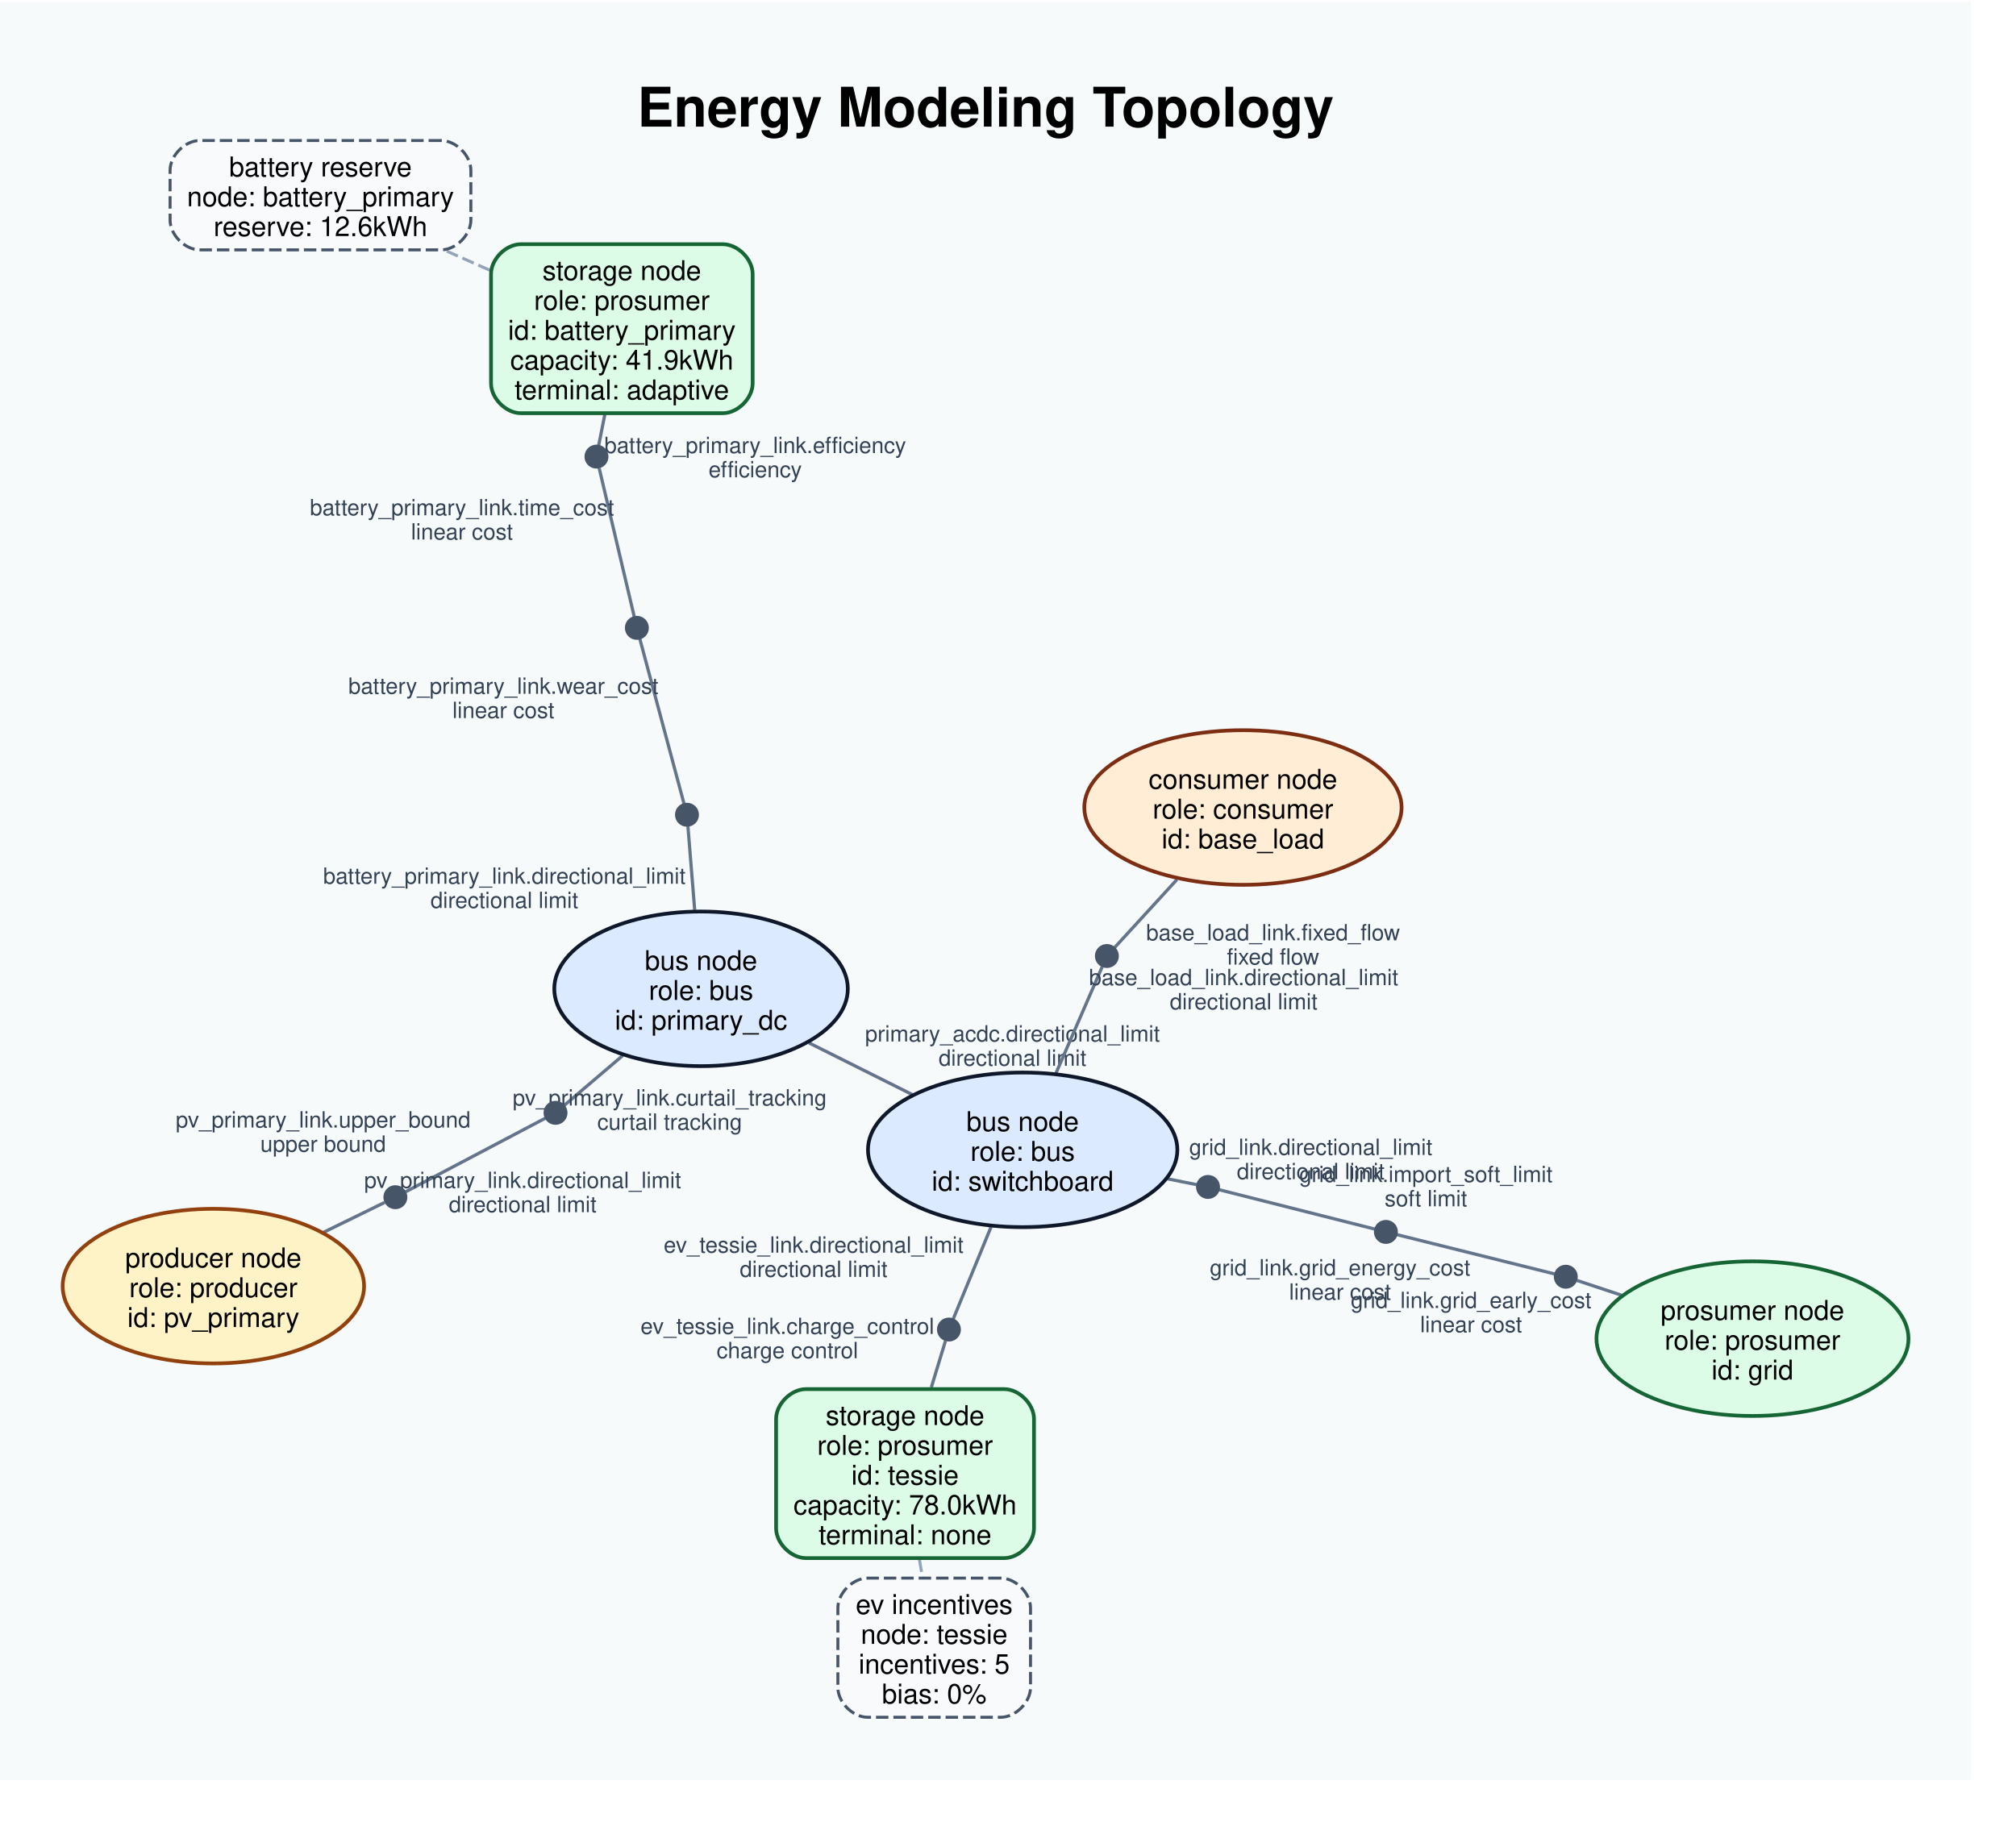
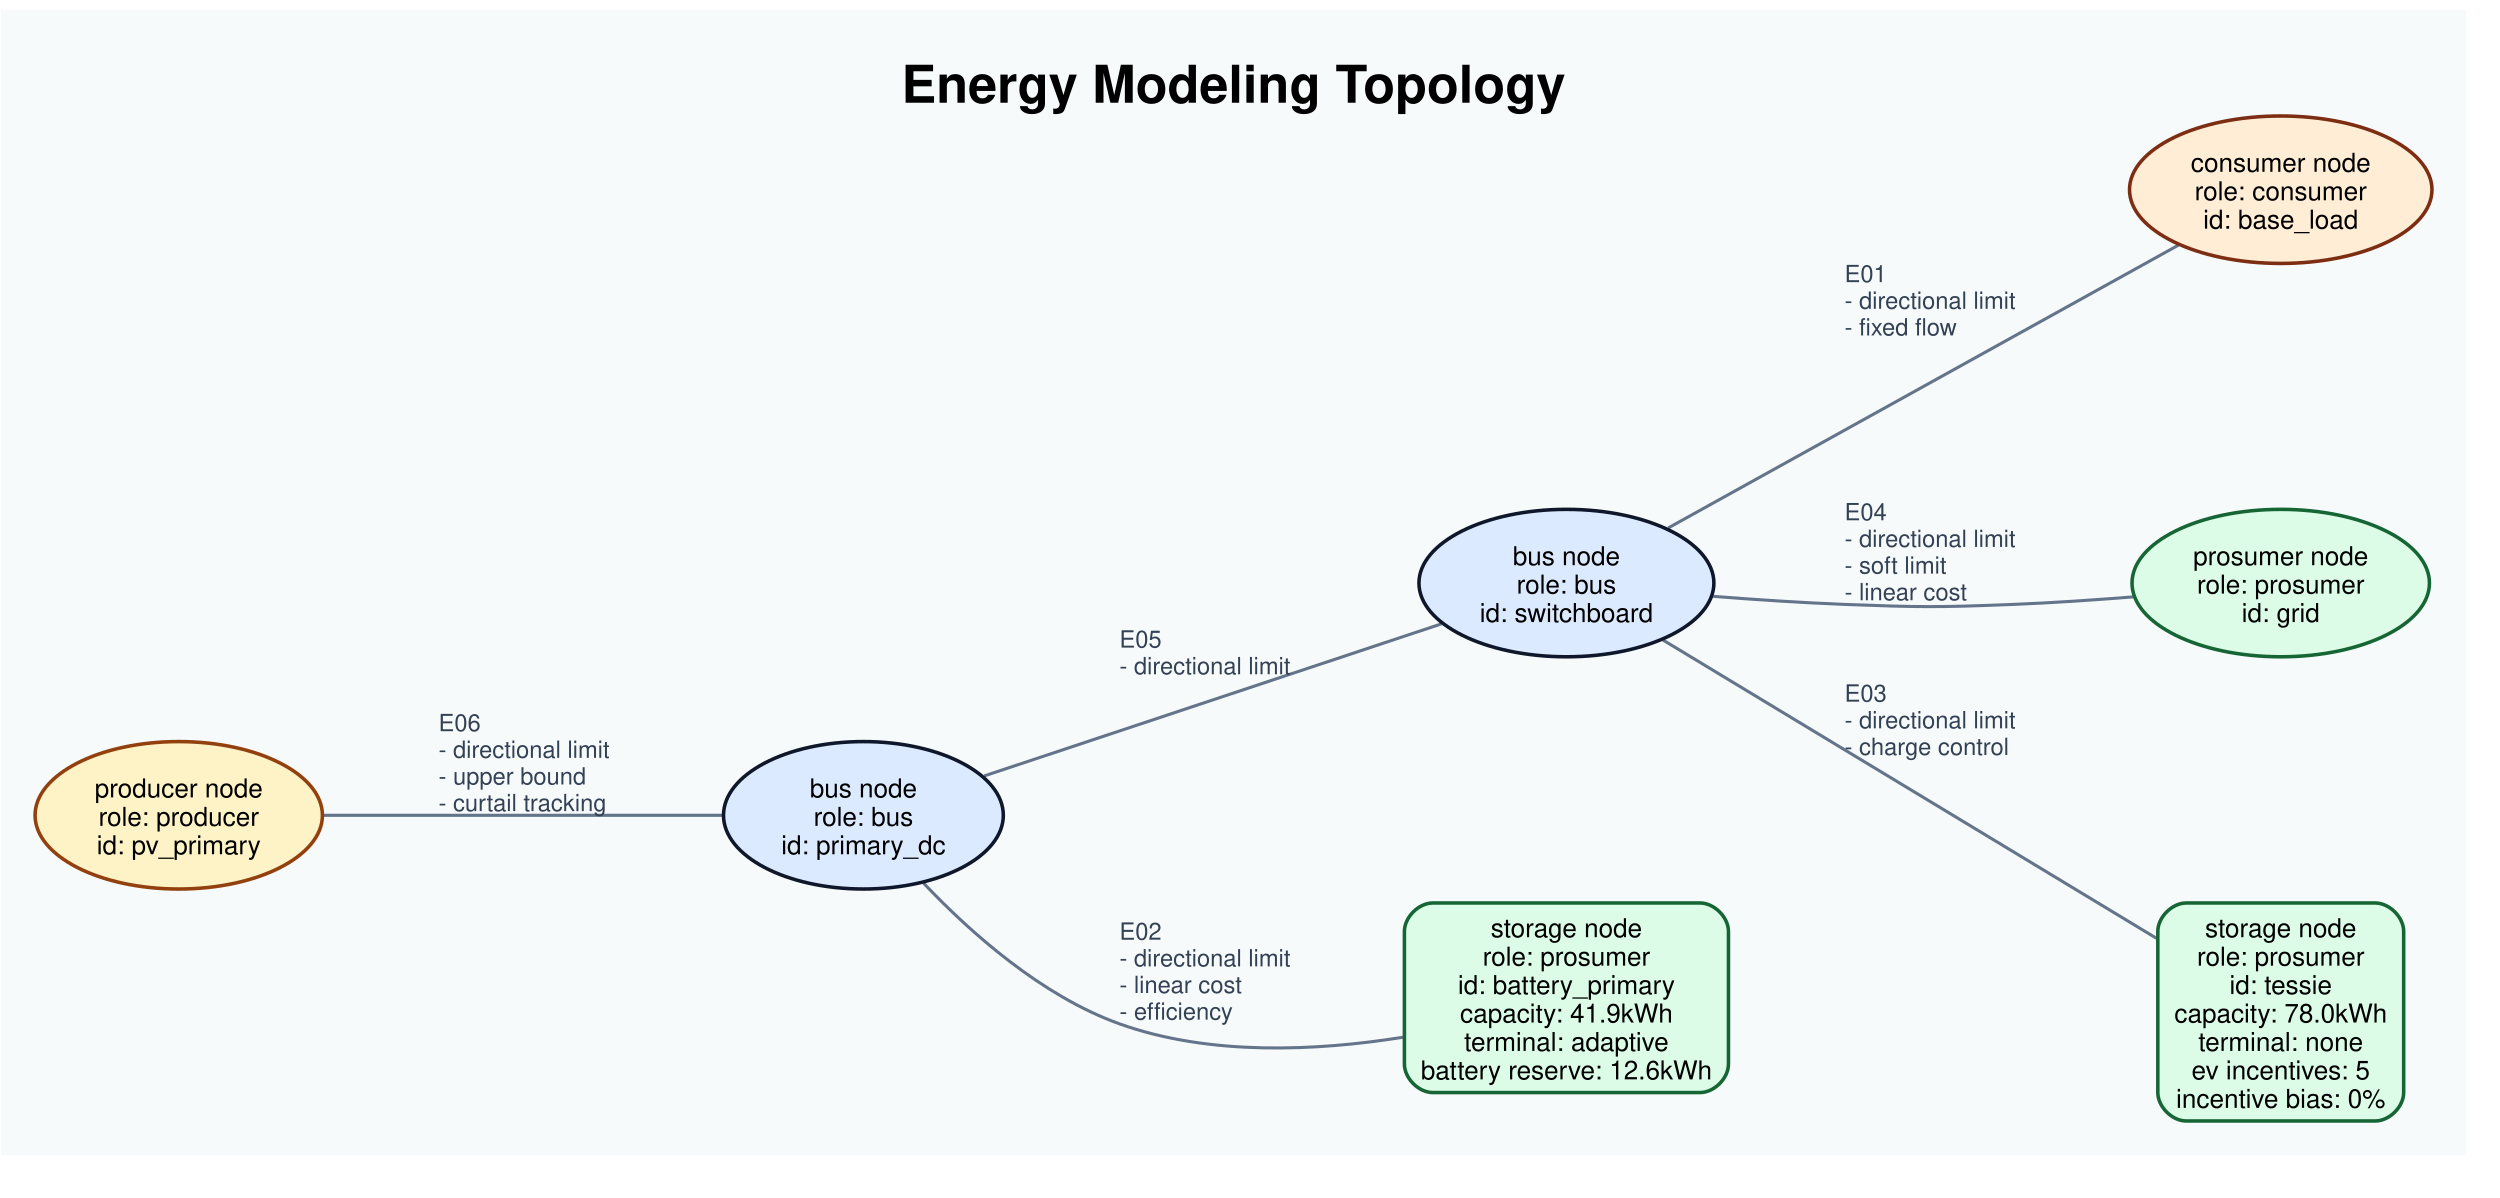
- <svg xmlns="http://www.w3.org/2000/svg" width="829pt" height="751pt" viewBox="18.00 18.00 811.00 733.00">
-   <g id="graph0" class="graph" transform="scale(1 1) rotate(0) translate(43.2 708.17)">
-     <polygon fill="#f7fafb" stroke="none" points="-25.2,25.2 -25.2,-690.17 767.74,-690.17 767.74,25.2 -25.2,25.2" />
-     <text xml:space="preserve" text-anchor="middle" x="371.27" y="-640.07" font-family="Helvetica,sans-Serif" font-weight="bold" font-size="22.00">Energy Modeling Topology</text>
+ <svg xmlns="http://www.w3.org/2000/svg" width="1069pt" height="512pt" viewBox="14.00 14.00 1055.00 498.00">
+   <g id="graph0" class="graph" transform="scale(1 1) rotate(0) translate(28.8 483.41)">
+     <polygon fill="#f7fafb" stroke="none" points="-14.4,14.4 -14.4,-469.01 1025.89,-469.01 1025.89,14.4 -14.4,14.4" />
+     <text xml:space="preserve" text-anchor="middle" x="505.74" y="-429.71" font-family="Helvetica,sans-Serif" font-weight="bold" font-size="22.00">Energy Modeling Topology</text>
+     <g id="edge2" class="edge">
+       <path fill="none" stroke="#64748b" stroke-width="1.3" d="M400.55,-145.62C454.24,-163.48 539.16,-191.72 593.51,-209.8" />
+       <text xml:space="preserve" text-anchor="start" x="457.61" y="-199.78" font-family="Helvetica,sans-Serif" font-size="10.00" fill="#334155">E05</text>
+       <text xml:space="preserve" text-anchor="start" x="457.61" y="-188.53" font-family="Helvetica,sans-Serif" font-size="10.00" fill="#334155">- directional limit</text>
+     </g>
+     <g id="edge1" class="edge">
+       <path fill="none" stroke="#64748b" stroke-width="1.3" d="M374.96,-100.35C394.79,-79.44 424.77,-52.77 457.61,-41 495.7,-27.35 540.91,-29.51 577.4,-35.36" />
+       <text xml:space="preserve" text-anchor="start" x="457.61" y="-76.5" font-family="Helvetica,sans-Serif" font-size="10.00" fill="#334155">E02</text>
+       <text xml:space="preserve" text-anchor="start" x="457.61" y="-65.25" font-family="Helvetica,sans-Serif" font-size="10.00" fill="#334155">- directional limit</text>
+       <text xml:space="preserve" text-anchor="start" x="457.61" y="-54" font-family="Helvetica,sans-Serif" font-size="10.00" fill="#334155">- linear cost</text>
+       <text xml:space="preserve" text-anchor="start" x="457.61" y="-42.75" font-family="Helvetica,sans-Serif" font-size="10.00" fill="#334155">- efficiency</text>
+     </g>
+     <g id="edge4" class="edge">
+       <path fill="none" stroke="#64748b" stroke-width="1.3" d="M689.18,-250.26C746.16,-281.84 847.44,-337.99 904.52,-369.63" />
+       <text xml:space="preserve" text-anchor="start" x="763.61" y="-354" font-family="Helvetica,sans-Serif" font-size="10.00" fill="#334155">E01</text>
+       <text xml:space="preserve" text-anchor="start" x="763.61" y="-342.75" font-family="Helvetica,sans-Serif" font-size="10.00" fill="#334155">- directional limit</text>
+       <text xml:space="preserve" text-anchor="start" x="763.61" y="-331.5" font-family="Helvetica,sans-Serif" font-size="10.00" fill="#334155">- fixed flow</text>
+     </g>
+     <g id="edge5" class="edge">
+       <path fill="none" stroke="#64748b" stroke-width="1.3" d="M708.18,-221.4C726.03,-220 745.58,-218.7 763.61,-218 795.25,-216.78 803.21,-216.73 834.86,-218 851.3,-218.66 869.07,-219.87 885.5,-221.18" />
+       <text xml:space="preserve" text-anchor="start" x="763.61" y="-253.5" font-family="Helvetica,sans-Serif" font-size="10.00" fill="#334155">E04</text>
+       <text xml:space="preserve" text-anchor="start" x="763.61" y="-242.25" font-family="Helvetica,sans-Serif" font-size="10.00" fill="#334155">- directional limit</text>
+       <text xml:space="preserve" text-anchor="start" x="763.61" y="-231" font-family="Helvetica,sans-Serif" font-size="10.00" fill="#334155">- soft limit</text>
+       <text xml:space="preserve" text-anchor="start" x="763.61" y="-219.75" font-family="Helvetica,sans-Serif" font-size="10.00" fill="#334155">- linear cost</text>
+     </g>
    <g id="edge6" class="edge">
-       <path fill="none" stroke="#64748b" stroke-width="1.3" d="M423.02,-309.54C427.91,-314.88 438.16,-326.06 448.26,-337.09" />
-       <text xml:space="preserve" text-anchor="middle" x="486.93" y="-312.63" font-family="Helvetica,sans-Serif" font-size="9.00" fill="#334155">base_load_link.fixed_flow</text>
-       <text xml:space="preserve" text-anchor="middle" x="486.93" y="-302.88" font-family="Helvetica,sans-Serif" font-size="9.00" fill="#334155">fixed flow</text>
-     </g>
-     <g id="edge7" class="edge">
-       <path fill="none" stroke="#64748b" stroke-width="1.3" d="M249.96,-367.65C246.37,-381.06 235.72,-420.76 232.17,-434.01" />
-       <text xml:space="preserve" text-anchor="middle" x="177.3" y="-411.84" font-family="Helvetica,sans-Serif" font-size="9.00" fill="#334155">battery_primary_link.wear_cost</text>
-       <text xml:space="preserve" text-anchor="middle" x="177.3" y="-402.09" font-family="Helvetica,sans-Serif" font-size="9.00" fill="#334155">linear cost</text>
-     </g>
-     <g id="edge8" class="edge">
-       <path fill="none" stroke="#64748b" stroke-width="1.3" d="M229.94,-442.89C227,-455.35 218.81,-490.07 215.84,-502.65" />
-       <text xml:space="preserve" text-anchor="middle" x="160.65" y="-483.67" font-family="Helvetica,sans-Serif" font-size="9.00" fill="#334155">battery_primary_link.time_cost</text>
-       <text xml:space="preserve" text-anchor="middle" x="160.65" y="-473.92" font-family="Helvetica,sans-Serif" font-size="9.00" fill="#334155">linear cost</text>
-     </g>
-     <g id="edge9" class="edge">
-       <path fill="none" stroke="#64748b" stroke-width="1.3" d="M215.62,-511.67C216.24,-514.78 217.13,-519.28 218.12,-524.28" />
-       <text xml:space="preserve" text-anchor="middle" x="278.61" y="-508.71" font-family="Helvetica,sans-Serif" font-size="9.00" fill="#334155">battery_primary_link.efficiency</text>
-       <text xml:space="preserve" text-anchor="middle" x="278.61" y="-498.96" font-family="Helvetica,sans-Serif" font-size="9.00" fill="#334155">efficiency</text>
-     </g>
-     <g id="edge10" class="edge">
-       <path fill="none" stroke="#64748b" stroke-width="1.3" d="M355.15,-151.47C353.84,-147.15 351.72,-140.21 349.45,-132.75" />
-       <text xml:space="preserve" text-anchor="middle" x="291.54" y="-154.24" font-family="Helvetica,sans-Serif" font-size="9.00" fill="#334155">ev_tessie_link.charge_control</text>
-       <text xml:space="preserve" text-anchor="middle" x="291.54" y="-144.49" font-family="Helvetica,sans-Serif" font-size="9.00" fill="#334155">charge control</text>
-     </g>
-     <g id="edge11" class="edge">
-       <path fill="none" stroke="#64748b" stroke-width="1.3" d="M465.03,-212.33C477.66,-209.13 514.85,-199.73 527.81,-196.45" />
-       <text xml:space="preserve" text-anchor="middle" x="548.42" y="-215.37" font-family="Helvetica,sans-Serif" font-size="9.00" fill="#334155">grid_link.import_soft_limit</text>
-       <text xml:space="preserve" text-anchor="middle" x="548.42" y="-205.62" font-family="Helvetica,sans-Serif" font-size="9.00" fill="#334155">soft limit</text>
-     </g>
-     <g id="edge12" class="edge">
-       <path fill="none" stroke="#64748b" stroke-width="1.3" d="M536.63,-194.24C549.41,-191.05 587.02,-181.67 600.12,-178.41" />
-       <text xml:space="preserve" text-anchor="middle" x="513.88" y="-177.8" font-family="Helvetica,sans-Serif" font-size="9.00" fill="#334155">grid_link.grid_energy_cost</text>
-       <text xml:space="preserve" text-anchor="middle" x="513.88" y="-168.05" font-family="Helvetica,sans-Serif" font-size="9.00" fill="#334155">linear cost</text>
-     </g>
-     <g id="edge13" class="edge">
-       <path fill="none" stroke="#64748b" stroke-width="1.3" d="M609.16,-175.79C613.2,-174.44 619.64,-172.31 627.02,-169.86" />
-       <text xml:space="preserve" text-anchor="middle" x="566.59" y="-164.69" font-family="Helvetica,sans-Serif" font-size="9.00" fill="#334155">grid_link.grid_early_cost</text>
-       <text xml:space="preserve" text-anchor="middle" x="566.59" y="-154.94" font-family="Helvetica,sans-Serif" font-size="9.00" fill="#334155">linear cost</text>
-     </g>
-     <g id="edge14" class="edge">
-       <path fill="none" stroke="#64748b" stroke-width="1.3" d="M138.08,-211.5C149.84,-217.69 182.81,-235.08 194.28,-241.12" />
-       <text xml:space="preserve" text-anchor="middle" x="104.79" y="-237.32" font-family="Helvetica,sans-Serif" font-size="9.00" fill="#334155">pv_primary_link.upper_bound</text>
-       <text xml:space="preserve" text-anchor="middle" x="104.79" y="-227.57" font-family="Helvetica,sans-Serif" font-size="9.00" fill="#334155">upper bound</text>
-     </g>
-     <g id="edge15" class="edge">
-       <path fill="none" stroke="#64748b" stroke-width="1.3" d="M201.76,-246.2C206.59,-250.31 215.79,-258.15 225.3,-266.26" />
-       <text xml:space="preserve" text-anchor="middle" x="244.21" y="-246.18" font-family="Helvetica,sans-Serif" font-size="9.00" fill="#334155">pv_primary_link.curtail_tracking</text>
-       <text xml:space="preserve" text-anchor="middle" x="244.21" y="-236.43" font-family="Helvetica,sans-Serif" font-size="9.00" fill="#334155">curtail tracking</text>
+       <path fill="none" stroke="#64748b" stroke-width="1.3" d="M686.99,-202.96C740.61,-170.56 836.14,-112.81 895.19,-77.12" />
+       <text xml:space="preserve" text-anchor="start" x="763.61" y="-176.96" font-family="Helvetica,sans-Serif" font-size="10.00" fill="#334155">E03</text>
+       <text xml:space="preserve" text-anchor="start" x="763.61" y="-165.71" font-family="Helvetica,sans-Serif" font-size="10.00" fill="#334155">- directional limit</text>
+       <text xml:space="preserve" text-anchor="start" x="763.61" y="-154.46" font-family="Helvetica,sans-Serif" font-size="10.00" fill="#334155">- charge control</text>
    </g>
    <g id="edge3" class="edge">
-       <path fill="none" stroke="#64748b" stroke-width="1.3" d="M254.26,-324.87C253.2,-337.9 252.1,-351.54 251.54,-358.49" />
-       <text xml:space="preserve" text-anchor="middle" x="177.71" y="-335.41" font-family="Helvetica,sans-Serif" font-size="9.00" fill="#334155">battery_primary_link.directional_limit</text>
-       <text xml:space="preserve" text-anchor="middle" x="177.71" y="-325.66" font-family="Helvetica,sans-Serif" font-size="9.00" fill="#334155">directional limit</text>
-     </g>
-     <g id="edge4" class="edge">
-       <path fill="none" stroke="#64748b" stroke-width="1.3" d="M300.26,-271.36C313.62,-264.67 328.34,-257.3 341.77,-250.58" />
-       <text xml:space="preserve" text-anchor="middle" x="382.12" y="-271.93" font-family="Helvetica,sans-Serif" font-size="9.00" fill="#334155">primary_acdc.directional_limit</text>
-       <text xml:space="preserve" text-anchor="middle" x="382.12" y="-262.18" font-family="Helvetica,sans-Serif" font-size="9.00" fill="#334155">directional limit</text>
-     </g>
-     <g id="edge16" class="edge">
-       <path fill="none" stroke="#64748b" stroke-width="1.3" d="M399.59,-259.16C406.69,-275.51 414.67,-293.87 418.21,-302.03" />
-       <text xml:space="preserve" text-anchor="middle" x="475.11" y="-294.61" font-family="Helvetica,sans-Serif" font-size="9.00" fill="#334155">base_load_link.directional_limit</text>
-       <text xml:space="preserve" text-anchor="middle" x="475.11" y="-284.86" font-family="Helvetica,sans-Serif" font-size="9.00" fill="#334155">directional limit</text>
-     </g>
-     <g id="edge17" class="edge">
-       <path fill="none" stroke="#64748b" stroke-width="1.3" d="M373.45,-197.24C367.55,-182.85 361.19,-167.37 358.23,-160.16" />
-       <text xml:space="preserve" text-anchor="middle" x="302.11" y="-186.96" font-family="Helvetica,sans-Serif" font-size="9.00" fill="#334155">ev_tessie_link.directional_limit</text>
-       <text xml:space="preserve" text-anchor="middle" x="302.11" y="-177.21" font-family="Helvetica,sans-Serif" font-size="9.00" fill="#334155">directional limit</text>
-     </g>
-     <g id="edge18" class="edge">
-       <path fill="none" stroke="#64748b" stroke-width="1.3" d="M444.59,-216.64C449.3,-215.7 453.35,-214.89 456.21,-214.32" />
-       <text xml:space="preserve" text-anchor="middle" x="502.09" y="-226.29" font-family="Helvetica,sans-Serif" font-size="9.00" fill="#334155">grid_link.directional_limit</text>
-       <text xml:space="preserve" text-anchor="middle" x="502.09" y="-216.54" font-family="Helvetica,sans-Serif" font-size="9.00" fill="#334155">directional limit</text>
-     </g>
-     <g id="edge5" class="edge">
-       <path fill="none" stroke="#64748b" stroke-width="1.3" d="M104.92,-195.13C115.03,-200.07 124.34,-204.62 129.53,-207.16" />
-       <text xml:space="preserve" text-anchor="middle" x="185.07" y="-212.99" font-family="Helvetica,sans-Serif" font-size="9.00" fill="#334155">pv_primary_link.directional_limit</text>
-       <text xml:space="preserve" text-anchor="middle" x="185.07" y="-203.24" font-family="Helvetica,sans-Serif" font-size="9.00" fill="#334155">directional limit</text>
-     </g>
-     <g id="edge1" class="edge">
-       <path fill="none" stroke="#94a3b8" stroke-width="1.2" stroke-dasharray="5,2" d="M171.78,-582.31C166.05,-584.85 160.24,-587.43 154.54,-589.95" />
-     </g>
-     <g id="edge2" class="edge">
-       <path fill="none" stroke="#94a3b8" stroke-width="1.2" stroke-dasharray="5,2" d="M344.68,-63.43C345.07,-61.09 345.46,-58.74 345.85,-56.44" />
+       <path fill="none" stroke="#64748b" stroke-width="1.3" d="M121.78,-129C171.25,-129 240.93,-129 289.96,-129" />
+       <text xml:space="preserve" text-anchor="start" x="170.27" y="-164.5" font-family="Helvetica,sans-Serif" font-size="10.00" fill="#334155">E06</text>
+       <text xml:space="preserve" text-anchor="start" x="170.27" y="-153.25" font-family="Helvetica,sans-Serif" font-size="10.00" fill="#334155">- directional limit</text>
+       <text xml:space="preserve" text-anchor="start" x="170.27" y="-142" font-family="Helvetica,sans-Serif" font-size="10.00" fill="#334155">- upper bound</text>
+       <text xml:space="preserve" text-anchor="start" x="170.27" y="-130.75" font-family="Helvetica,sans-Serif" font-size="10.00" fill="#334155">- curtail tracking</text>
    </g>
    <g id="node1" class="node">
-       <path fill="#f8fafc" stroke="#475569" stroke-width="1.2" stroke-dasharray="5,2" d="M152.22,-634.47C152.22,-634.47 55.22,-634.47 55.22,-634.47 49.22,-634.47 43.22,-628.47 43.22,-622.47 43.22,-622.47 43.22,-602.47 43.22,-602.47 43.22,-596.47 49.22,-590.47 55.22,-590.47 55.22,-590.47 152.22,-590.47 152.22,-590.47 158.22,-590.47 164.22,-596.47 164.22,-602.47 164.22,-602.47 164.22,-622.47 164.22,-622.47 164.22,-628.47 158.22,-634.47 152.22,-634.47" />
-       <text xml:space="preserve" text-anchor="middle" x="103.72" y="-620.02" font-family="Helvetica,sans-Serif" font-size="11.00">battery reserve</text>
-       <text xml:space="preserve" text-anchor="middle" x="103.72" y="-608.02" font-family="Helvetica,sans-Serif" font-size="11.00">node: battery_primary</text>
-       <text xml:space="preserve" text-anchor="middle" x="103.72" y="-596.02" font-family="Helvetica,sans-Serif" font-size="11.00">reserve: 12.6kWh</text>
+       <ellipse fill="#dbeafe" stroke="#0f172a" stroke-width="1.5" cx="349.56" cy="-129" rx="59.04" ry="31.11" />
+       <text xml:space="preserve" text-anchor="middle" x="349.56" y="-136.55" font-family="Helvetica,sans-Serif" font-size="11.00">bus node</text>
+       <text xml:space="preserve" text-anchor="middle" x="349.56" y="-124.55" font-family="Helvetica,sans-Serif" font-size="11.00">role: bus</text>
+       <text xml:space="preserve" text-anchor="middle" x="349.56" y="-112.55" font-family="Helvetica,sans-Serif" font-size="11.00">id: primary_dc</text>
    </g>
    <g id="node2" class="node">
-       <path fill="#f8fafc" stroke="#475569" stroke-width="1.2" stroke-dasharray="5,2" d="M377.36,-56C377.36,-56 323.86,-56 323.86,-56 317.86,-56 311.86,-50 311.86,-44 311.86,-44 311.86,-12 311.86,-12 311.86,-6 317.86,0 323.86,0 323.86,0 377.36,0 377.36,0 383.36,0 389.36,-6 389.36,-12 389.36,-12 389.36,-44 389.36,-44 389.36,-50 383.36,-56 377.36,-56" />
-       <text xml:space="preserve" text-anchor="middle" x="350.61" y="-41.55" font-family="Helvetica,sans-Serif" font-size="11.00">ev incentives</text>
-       <text xml:space="preserve" text-anchor="middle" x="350.61" y="-29.55" font-family="Helvetica,sans-Serif" font-size="11.00">node: tessie</text>
-       <text xml:space="preserve" text-anchor="middle" x="350.61" y="-17.55" font-family="Helvetica,sans-Serif" font-size="11.00">incentives: 5</text>
-       <text xml:space="preserve" text-anchor="middle" x="350.61" y="-5.55" font-family="Helvetica,sans-Serif" font-size="11.00">bias: 0%</text>
+       <ellipse fill="#dbeafe" stroke="#0f172a" stroke-width="1.5" cx="646.23" cy="-227" rx="62.23" ry="31.11" />
+       <text xml:space="preserve" text-anchor="middle" x="646.23" y="-234.55" font-family="Helvetica,sans-Serif" font-size="11.00">bus node</text>
+       <text xml:space="preserve" text-anchor="middle" x="646.23" y="-222.55" font-family="Helvetica,sans-Serif" font-size="11.00">role: bus</text>
+       <text xml:space="preserve" text-anchor="middle" x="646.23" y="-210.55" font-family="Helvetica,sans-Serif" font-size="11.00">id: switchboard</text>
    </g>
    <g id="node3" class="node">
-       <ellipse fill="#475569" stroke="#475569" cx="420.08" cy="-306.33" rx="4.32" ry="4.32" />
+       <ellipse fill="#ffedd5" stroke="#7c2d12" stroke-width="1.5" cx="947.67" cy="-393" rx="63.82" ry="31.11" />
+       <text xml:space="preserve" text-anchor="middle" x="947.67" y="-400.55" font-family="Helvetica,sans-Serif" font-size="11.00">consumer node</text>
+       <text xml:space="preserve" text-anchor="middle" x="947.67" y="-388.55" font-family="Helvetica,sans-Serif" font-size="11.00">role: consumer</text>
+       <text xml:space="preserve" text-anchor="middle" x="947.67" y="-376.55" font-family="Helvetica,sans-Serif" font-size="11.00">id: base_load</text>
    </g>
    <g id="node4" class="node">
-       <ellipse fill="#475569" stroke="#475569" cx="251.16" cy="-363.17" rx="4.32" ry="4.32" />
+       <ellipse fill="#fef3c7" stroke="#92400e" stroke-width="1.5" cx="60.63" cy="-129" rx="60.63" ry="31.11" />
+       <text xml:space="preserve" text-anchor="middle" x="60.63" y="-136.55" font-family="Helvetica,sans-Serif" font-size="11.00">producer node</text>
+       <text xml:space="preserve" text-anchor="middle" x="60.63" y="-124.55" font-family="Helvetica,sans-Serif" font-size="11.00">role: producer</text>
+       <text xml:space="preserve" text-anchor="middle" x="60.63" y="-112.55" font-family="Helvetica,sans-Serif" font-size="11.00">id: pv_primary</text>
    </g>
    <g id="node5" class="node">
-       <ellipse fill="#475569" stroke="#475569" cx="231" cy="-438.37" rx="4.32" ry="4.32" />
+       <ellipse fill="#dcfce7" stroke="#166534" stroke-width="1.5" cx="947.67" cy="-227" rx="62.76" ry="31.11" />
+       <text xml:space="preserve" text-anchor="middle" x="947.67" y="-234.55" font-family="Helvetica,sans-Serif" font-size="11.00">prosumer node</text>
+       <text xml:space="preserve" text-anchor="middle" x="947.67" y="-222.55" font-family="Helvetica,sans-Serif" font-size="11.00">role: prosumer</text>
+       <text xml:space="preserve" text-anchor="middle" x="947.67" y="-210.55" font-family="Helvetica,sans-Serif" font-size="11.00">id: grid</text>
    </g>
    <g id="node6" class="node">
-       <ellipse fill="#475569" stroke="#475569" cx="214.75" cy="-507.28" rx="4.32" ry="4.32" />
+       <path fill="#dcfce7" stroke="#166534" stroke-width="1.5" d="M702.61,-92C702.61,-92 589.86,-92 589.86,-92 583.86,-92 577.86,-86 577.86,-80 577.86,-80 577.86,-24 577.86,-24 577.86,-18 583.86,-12 589.86,-12 589.86,-12 702.61,-12 702.61,-12 708.61,-12 714.61,-18 714.61,-24 714.61,-24 714.61,-80 714.61,-80 714.61,-86 708.61,-92 702.61,-92" />
+       <text xml:space="preserve" text-anchor="middle" x="646.23" y="-77.55" font-family="Helvetica,sans-Serif" font-size="11.00">storage node</text>
+       <text xml:space="preserve" text-anchor="middle" x="646.23" y="-65.55" font-family="Helvetica,sans-Serif" font-size="11.00">role: prosumer</text>
+       <text xml:space="preserve" text-anchor="middle" x="646.23" y="-53.55" font-family="Helvetica,sans-Serif" font-size="11.00">id: battery_primary</text>
+       <text xml:space="preserve" text-anchor="middle" x="646.23" y="-41.55" font-family="Helvetica,sans-Serif" font-size="11.00">capacity: 41.9kWh</text>
+       <text xml:space="preserve" text-anchor="middle" x="646.23" y="-29.55" font-family="Helvetica,sans-Serif" font-size="11.00">terminal: adaptive</text>
+       <text xml:space="preserve" text-anchor="middle" x="646.23" y="-17.55" font-family="Helvetica,sans-Serif" font-size="11.00">battery reserve: 12.6kWh</text>
    </g>
    <g id="node7" class="node">
-       <ellipse fill="#475569" stroke="#475569" cx="356.54" cy="-156.02" rx="4.32" ry="4.32" />
-     </g>
-     <g id="node8" class="node">
-       <ellipse fill="#475569" stroke="#475569" cx="460.76" cy="-213.4" rx="4.32" ry="4.32" />
-     </g>
-     <g id="node9" class="node">
-       <ellipse fill="#475569" stroke="#475569" cx="532.32" cy="-195.31" rx="4.32" ry="4.32" />
-     </g>
-     <g id="node10" class="node">
-       <ellipse fill="#475569" stroke="#475569" cx="604.69" cy="-177.27" rx="4.32" ry="4.32" />
-     </g>
-     <g id="node11" class="node">
-       <ellipse fill="#475569" stroke="#475569" cx="133.85" cy="-209.27" rx="4.32" ry="4.32" />
-     </g>
-     <g id="node12" class="node">
-       <ellipse fill="#475569" stroke="#475569" cx="198.28" cy="-243.23" rx="4.32" ry="4.32" />
-     </g>
-     <g id="node13" class="node">
-       <ellipse fill="#dbeafe" stroke="#0f172a" stroke-width="1.5" cx="256.82" cy="-293.12" rx="59.04" ry="31.11" />
-       <text xml:space="preserve" text-anchor="middle" x="256.82" y="-300.67" font-family="Helvetica,sans-Serif" font-size="11.00">bus node</text>
-       <text xml:space="preserve" text-anchor="middle" x="256.82" y="-288.67" font-family="Helvetica,sans-Serif" font-size="11.00">role: bus</text>
-       <text xml:space="preserve" text-anchor="middle" x="256.82" y="-276.67" font-family="Helvetica,sans-Serif" font-size="11.00">id: primary_dc</text>
-     </g>
-     <g id="node14" class="node">
-       <ellipse fill="#dbeafe" stroke="#0f172a" stroke-width="1.5" cx="386.2" cy="-228.33" rx="62.23" ry="31.11" />
-       <text xml:space="preserve" text-anchor="middle" x="386.2" y="-235.88" font-family="Helvetica,sans-Serif" font-size="11.00">bus node</text>
-       <text xml:space="preserve" text-anchor="middle" x="386.2" y="-223.88" font-family="Helvetica,sans-Serif" font-size="11.00">role: bus</text>
-       <text xml:space="preserve" text-anchor="middle" x="386.2" y="-211.88" font-family="Helvetica,sans-Serif" font-size="11.00">id: switchboard</text>
-     </g>
-     <g id="node15" class="node">
-       <ellipse fill="#ffedd5" stroke="#7c2d12" stroke-width="1.5" cx="474.82" cy="-366.08" rx="63.82" ry="31.11" />
-       <text xml:space="preserve" text-anchor="middle" x="474.82" y="-373.63" font-family="Helvetica,sans-Serif" font-size="11.00">consumer node</text>
-       <text xml:space="preserve" text-anchor="middle" x="474.82" y="-361.63" font-family="Helvetica,sans-Serif" font-size="11.00">role: consumer</text>
-       <text xml:space="preserve" text-anchor="middle" x="474.82" y="-349.63" font-family="Helvetica,sans-Serif" font-size="11.00">id: base_load</text>
-     </g>
-     <g id="node16" class="node">
-       <ellipse fill="#fef3c7" stroke="#92400e" stroke-width="1.5" cx="60.63" cy="-173.49" rx="60.63" ry="31.11" />
-       <text xml:space="preserve" text-anchor="middle" x="60.63" y="-181.04" font-family="Helvetica,sans-Serif" font-size="11.00">producer node</text>
-       <text xml:space="preserve" text-anchor="middle" x="60.63" y="-169.04" font-family="Helvetica,sans-Serif" font-size="11.00">role: producer</text>
-       <text xml:space="preserve" text-anchor="middle" x="60.63" y="-157.04" font-family="Helvetica,sans-Serif" font-size="11.00">id: pv_primary</text>
-     </g>
-     <g id="node17" class="node">
-       <ellipse fill="#dcfce7" stroke="#166534" stroke-width="1.5" cx="679.79" cy="-152.36" rx="62.76" ry="31.11" />
-       <text xml:space="preserve" text-anchor="middle" x="679.79" y="-159.91" font-family="Helvetica,sans-Serif" font-size="11.00">prosumer node</text>
-       <text xml:space="preserve" text-anchor="middle" x="679.79" y="-147.91" font-family="Helvetica,sans-Serif" font-size="11.00">role: prosumer</text>
-       <text xml:space="preserve" text-anchor="middle" x="679.79" y="-135.91" font-family="Helvetica,sans-Serif" font-size="11.00">id: grid</text>
-     </g>
-     <g id="node18" class="node">
-       <path fill="#dcfce7" stroke="#166534" stroke-width="1.5" d="M265.58,-592.75C265.58,-592.75 184.33,-592.75 184.33,-592.75 178.33,-592.75 172.33,-586.75 172.33,-580.75 172.33,-580.75 172.33,-536.75 172.33,-536.75 172.33,-530.75 178.33,-524.75 184.33,-524.75 184.33,-524.75 265.58,-524.75 265.58,-524.75 271.58,-524.75 277.58,-530.75 277.58,-536.75 277.58,-536.75 277.58,-580.75 277.58,-580.75 277.58,-586.75 271.58,-592.75 265.58,-592.75" />
-       <text xml:space="preserve" text-anchor="middle" x="224.96" y="-578.3" font-family="Helvetica,sans-Serif" font-size="11.00">storage node</text>
-       <text xml:space="preserve" text-anchor="middle" x="224.96" y="-566.3" font-family="Helvetica,sans-Serif" font-size="11.00">role: prosumer</text>
-       <text xml:space="preserve" text-anchor="middle" x="224.96" y="-554.3" font-family="Helvetica,sans-Serif" font-size="11.00">id: battery_primary</text>
-       <text xml:space="preserve" text-anchor="middle" x="224.96" y="-542.3" font-family="Helvetica,sans-Serif" font-size="11.00">capacity: 41.9kWh</text>
-       <text xml:space="preserve" text-anchor="middle" x="224.96" y="-530.3" font-family="Helvetica,sans-Serif" font-size="11.00">terminal: adaptive</text>
-     </g>
-     <g id="node19" class="node">
-       <path fill="#dcfce7" stroke="#166534" stroke-width="1.5" d="M378.76,-132.05C378.76,-132.05 299.01,-132.05 299.01,-132.05 293.01,-132.05 287.01,-126.05 287.01,-120.05 287.01,-120.05 287.01,-76.05 287.01,-76.05 287.01,-70.05 293.01,-64.05 299.01,-64.05 299.01,-64.05 378.76,-64.05 378.76,-64.05 384.76,-64.05 390.76,-70.05 390.76,-76.05 390.76,-76.05 390.76,-120.05 390.76,-120.05 390.76,-126.05 384.76,-132.05 378.76,-132.05" />
-       <text xml:space="preserve" text-anchor="middle" x="338.89" y="-117.6" font-family="Helvetica,sans-Serif" font-size="11.00">storage node</text>
-       <text xml:space="preserve" text-anchor="middle" x="338.89" y="-105.6" font-family="Helvetica,sans-Serif" font-size="11.00">role: prosumer</text>
-       <text xml:space="preserve" text-anchor="middle" x="338.89" y="-93.6" font-family="Helvetica,sans-Serif" font-size="11.00">id: tessie</text>
-       <text xml:space="preserve" text-anchor="middle" x="338.89" y="-81.6" font-family="Helvetica,sans-Serif" font-size="11.00">capacity: 78.0kWh</text>
-       <text xml:space="preserve" text-anchor="middle" x="338.89" y="-69.6" font-family="Helvetica,sans-Serif" font-size="11.00">terminal: none</text>
+       <path fill="#dcfce7" stroke="#166534" stroke-width="1.5" d="M987.55,-92C987.55,-92 907.8,-92 907.8,-92 901.8,-92 895.8,-86 895.8,-80 895.8,-80 895.8,-12 895.8,-12 895.8,-6 901.8,0 907.8,0 907.8,0 987.55,0 987.55,0 993.55,0 999.55,-6 999.55,-12 999.55,-12 999.55,-80 999.55,-80 999.55,-86 993.55,-92 987.55,-92" />
+       <text xml:space="preserve" text-anchor="middle" x="947.67" y="-77.55" font-family="Helvetica,sans-Serif" font-size="11.00">storage node</text>
+       <text xml:space="preserve" text-anchor="middle" x="947.67" y="-65.55" font-family="Helvetica,sans-Serif" font-size="11.00">role: prosumer</text>
+       <text xml:space="preserve" text-anchor="middle" x="947.67" y="-53.55" font-family="Helvetica,sans-Serif" font-size="11.00">id: tessie</text>
+       <text xml:space="preserve" text-anchor="middle" x="947.67" y="-41.55" font-family="Helvetica,sans-Serif" font-size="11.00">capacity: 78.0kWh</text>
+       <text xml:space="preserve" text-anchor="middle" x="947.67" y="-29.55" font-family="Helvetica,sans-Serif" font-size="11.00">terminal: none</text>
+       <text xml:space="preserve" text-anchor="middle" x="947.67" y="-17.55" font-family="Helvetica,sans-Serif" font-size="11.00">ev incentives: 5</text>
+       <text xml:space="preserve" text-anchor="middle" x="947.67" y="-5.55" font-family="Helvetica,sans-Serif" font-size="11.00">incentive bias: 0%</text>
    </g>
  </g>
</svg>
